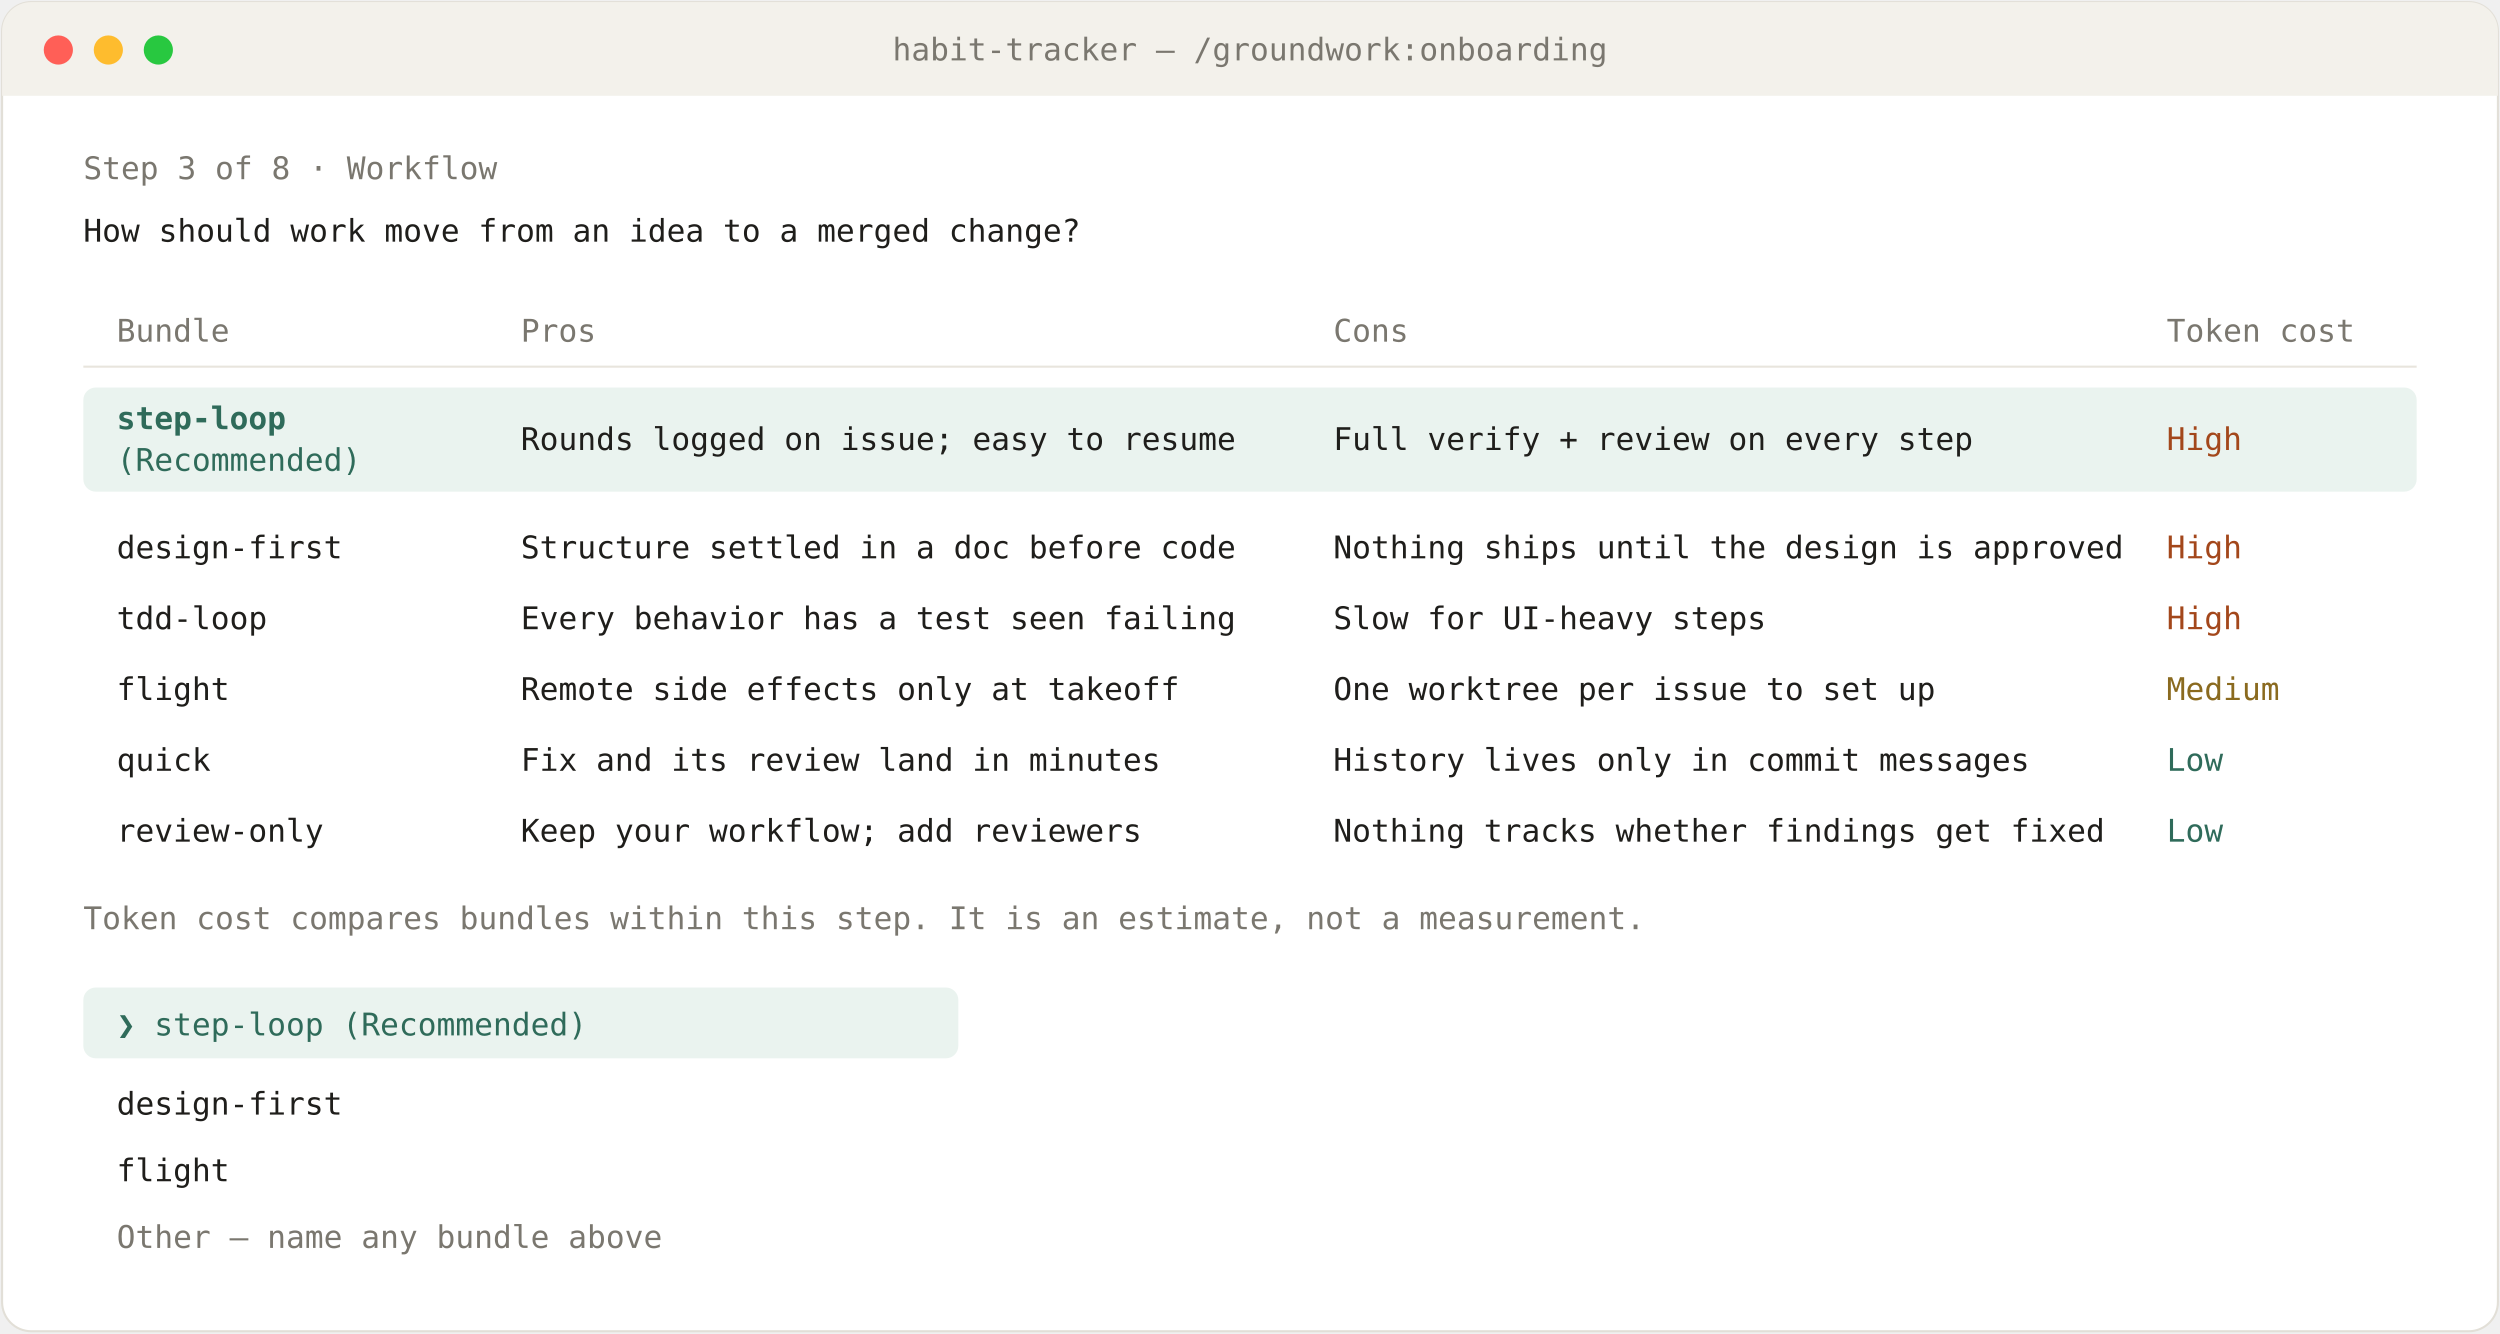
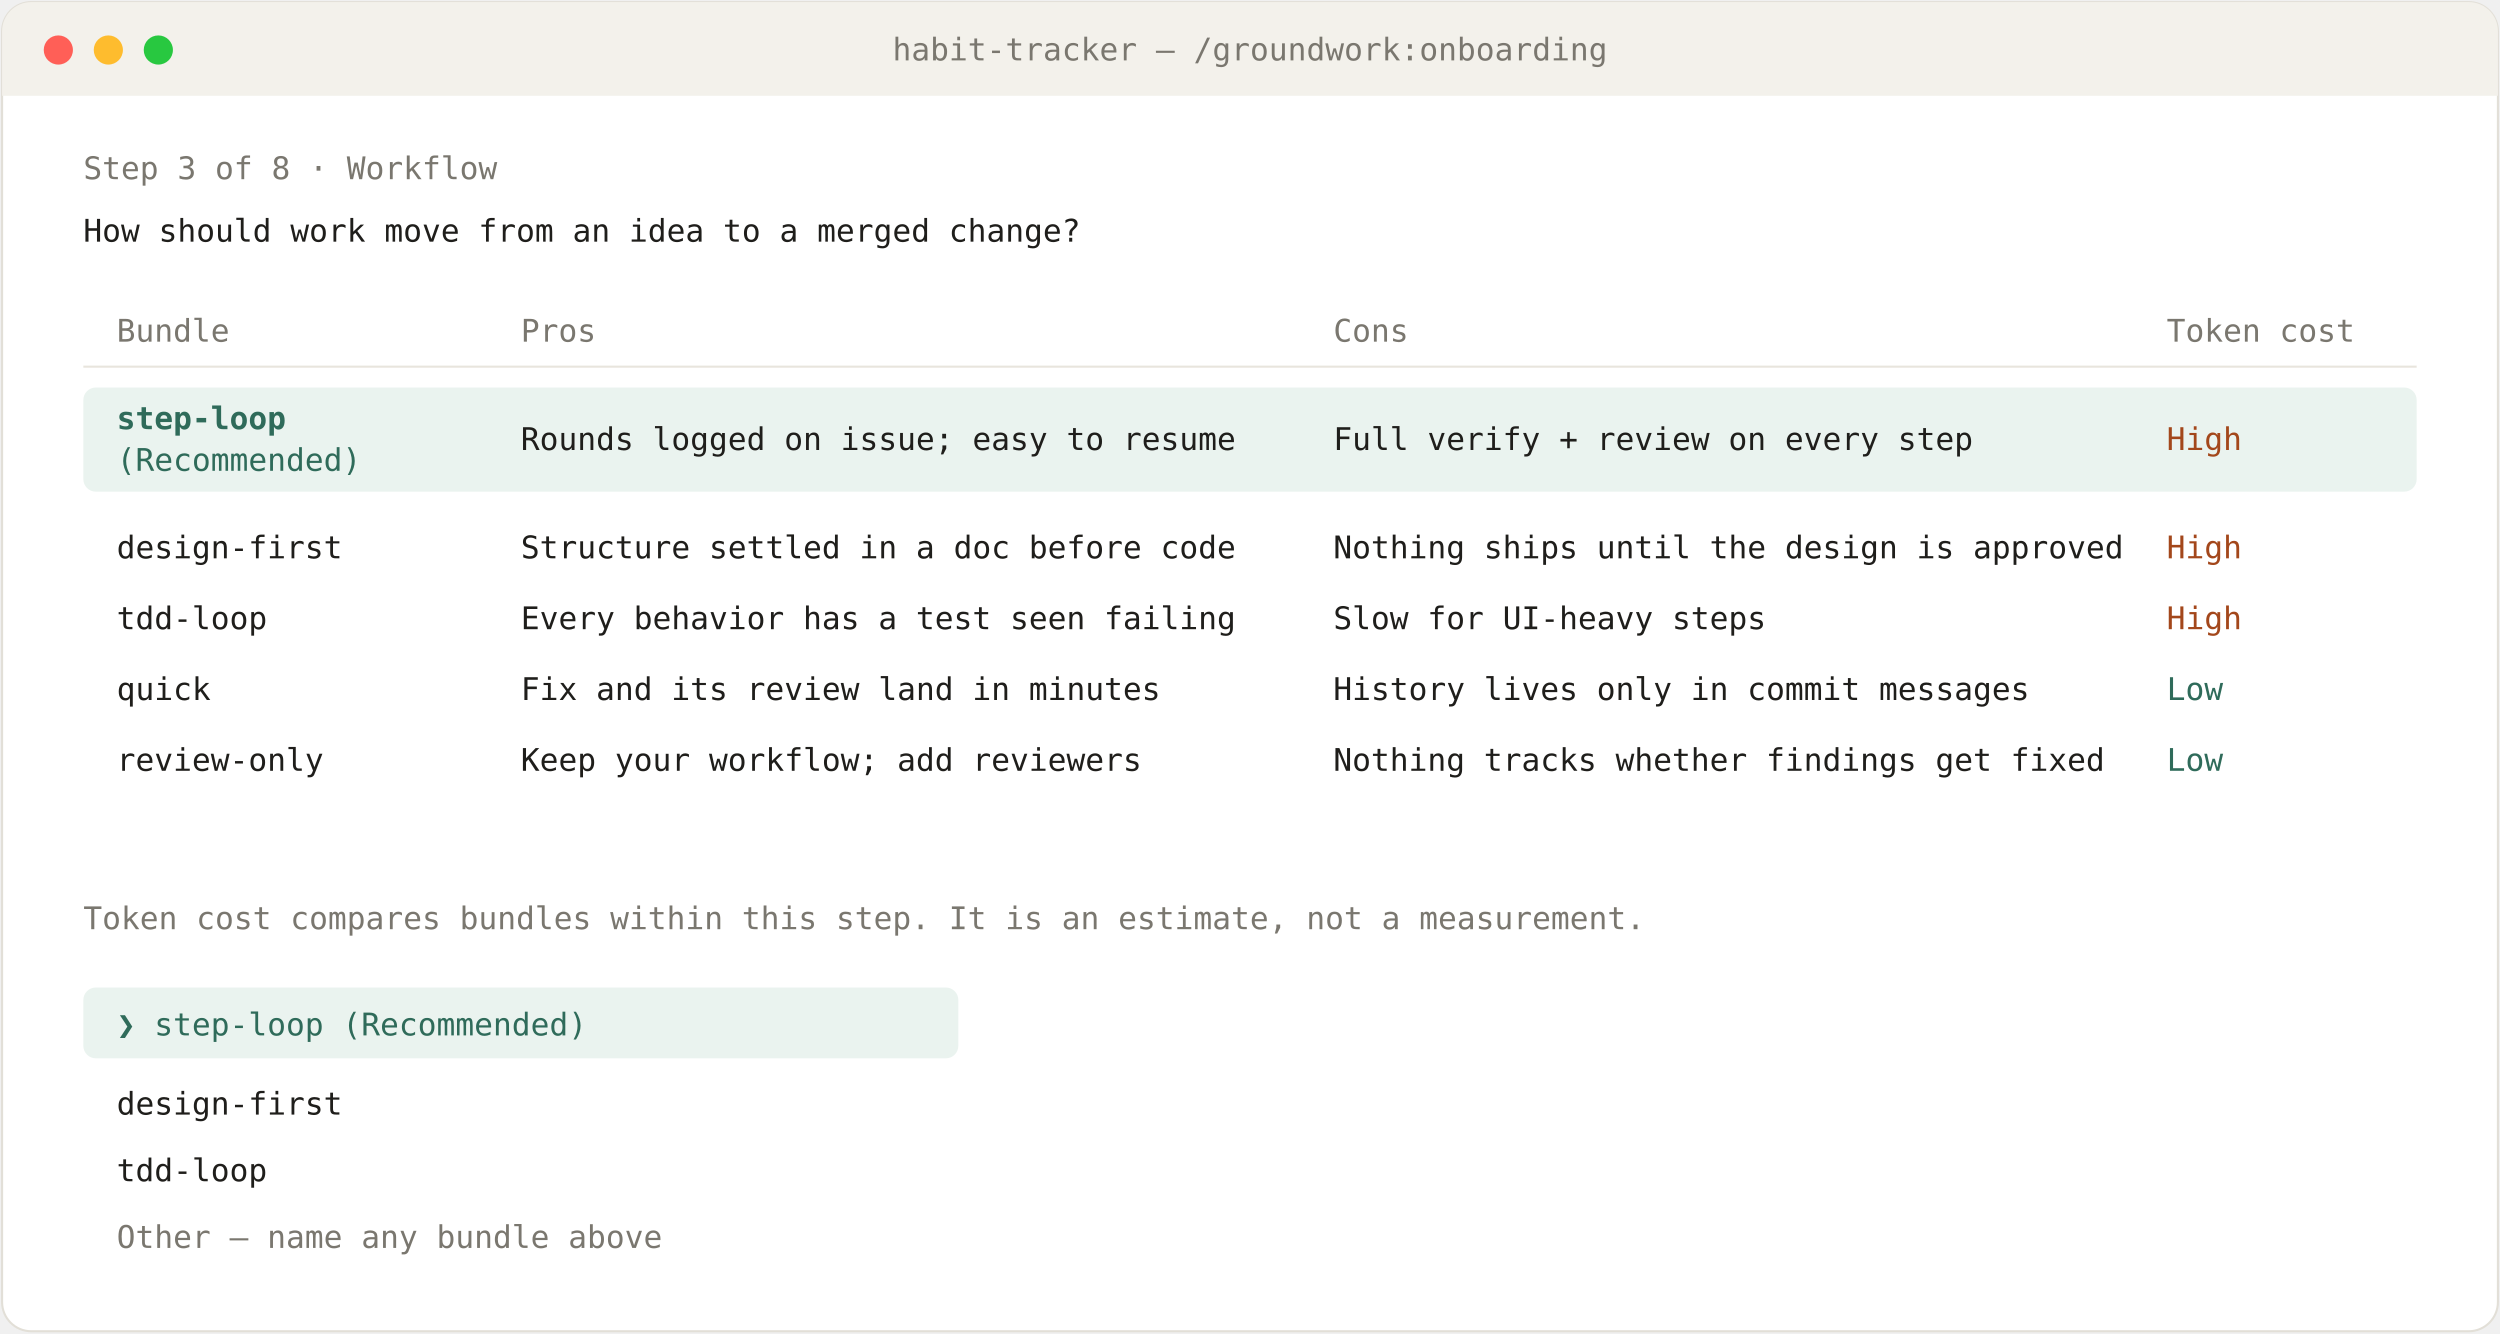
<svg xmlns="http://www.w3.org/2000/svg" width="1200" height="640" viewBox="0 0 1200 640" role="img" aria-labelledby="t d">
  <style>
    .win{fill:#FFFFFF;stroke:#E2DFD7}.bar{fill:#F3F1EB}.ink{fill:#1F1E1B}.mute{fill:#7A776F}.acc{fill:#2F6B5A}.rule{stroke:#E8E5DD}.sel{fill:#EAF3EF}
    .lo{fill:#2F6B5A}.md{fill:#8A6A1F}.hi{fill:#A3471B}
    @media (prefers-color-scheme: dark){
      .win{fill:#1B1B19;stroke:#33312C}.bar{fill:#24231F}.ink{fill:#ECE9E2}.mute{fill:#98958D}.acc{fill:#8CC7B3}.rule{stroke:#33312C}.sel{fill:#1F2D28}
      .lo{fill:#8CC7B3}.md{fill:#E2C27A}.hi{fill:#F0A067}
    }
    text{font-family:ui-monospace,SFMono-Regular,Menlo,Consolas,monospace;font-size:15px}
  </style>
  <rect class="win" x="1" y="1" width="1198" height="638" rx="14" />
  <path class="bar" d="M15 1h1170a14 14 0 0 1 14 14v31H1V15A14 14 0 0 1 15 1z" />
  <circle cx="28" cy="24" r="7" fill="#FF5F57" />
  <circle cx="52" cy="24" r="7" fill="#FEBC2E" />
  <circle cx="76" cy="24" r="7" fill="#28C840" />
  <text class="mute" x="600" y="29" text-anchor="middle" font-size="14">habit-tracker — /groundwork:onboarding</text>
  <text class="mute" x="40" y="86">Step 3 of 8 · Workflow</text>
  <text class="ink" x="40" y="116" font-size="17">How should work move from an idea to a merged change?</text>
  <text class="mute" x="56" y="164">Bundle</text>
  <text class="mute" x="250" y="164">Pros</text>
  <text class="mute" x="640" y="164">Cons</text>
  <text class="mute" x="1040" y="164">Token cost</text>
  <line class="rule" x1="40" y1="176" x2="1160" y2="176" />
  <rect class="sel" x="40" y="186" width="1120" height="50" rx="6" />
  <text class="acc" x="56" y="206" font-weight="600">step-loop</text>
  <text class="acc" x="56" y="226" font-size="13">(Recommended)</text>
  <text class="ink" x="250" y="216">Rounds logged on issue; easy to resume</text>
  <text class="ink" x="640" y="216">Full verify + review on every step</text>
  <text class="hi" x="1040" y="216">High</text>
  <text class="ink" x="56" y="268">design-first</text>
  <text class="ink" x="250" y="268">Structure settled in a doc before code</text>
  <text class="ink" x="640" y="268">Nothing ships until the design is approved</text>
  <text class="hi" x="1040" y="268">High</text>
  <text class="ink" x="56" y="302">tdd-loop</text>
  <text class="ink" x="250" y="302">Every behavior has a test seen failing</text>
  <text class="ink" x="640" y="302">Slow for UI-heavy steps</text>
  <text class="hi" x="1040" y="302">High</text>
-   <text class="ink" x="56" y="336">flight</text>
-   <text class="ink" x="250" y="336">Remote side effects only at takeoff</text>
-   <text class="ink" x="640" y="336">One worktree per issue to set up</text>
-   <text class="md" x="1040" y="336">Medium</text>
-   <text class="ink" x="56" y="370">quick</text>
-   <text class="ink" x="250" y="370">Fix and its review land in minutes</text>
-   <text class="ink" x="640" y="370">History lives only in commit messages</text>
+   <text class="ink" x="56" y="336">quick</text>
+   <text class="ink" x="250" y="336">Fix and its review land in minutes</text>
+   <text class="ink" x="640" y="336">History lives only in commit messages</text>
+   <text class="lo" x="1040" y="336">Low</text>
+   <text class="ink" x="56" y="370">review-only</text>
+   <text class="ink" x="250" y="370">Keep your workflow; add reviewers</text>
+   <text class="ink" x="640" y="370">Nothing tracks whether findings get fixed</text>
  <text class="lo" x="1040" y="370">Low</text>
-   <text class="ink" x="56" y="404">review-only</text>
-   <text class="ink" x="250" y="404">Keep your workflow; add reviewers</text>
-   <text class="ink" x="640" y="404">Nothing tracks whether findings get fixed</text>
-   <text class="lo" x="1040" y="404">Low</text>
  <text class="mute" x="40" y="446" font-size="13">Token cost compares bundles within this step. It is an estimate, not a measurement.</text>
  <rect class="sel" x="40" y="474" width="420" height="34" rx="6" />
  <text class="acc" x="56" y="497">❯ step-loop (Recommended)</text>
  <text class="ink" x="56" y="535">  design-first</text>
-   <text class="ink" x="56" y="567">  flight</text>
+   <text class="ink" x="56" y="567">  tdd-loop</text>
  <text class="mute" x="56" y="599">  Other — name any bundle above</text>
</svg>
